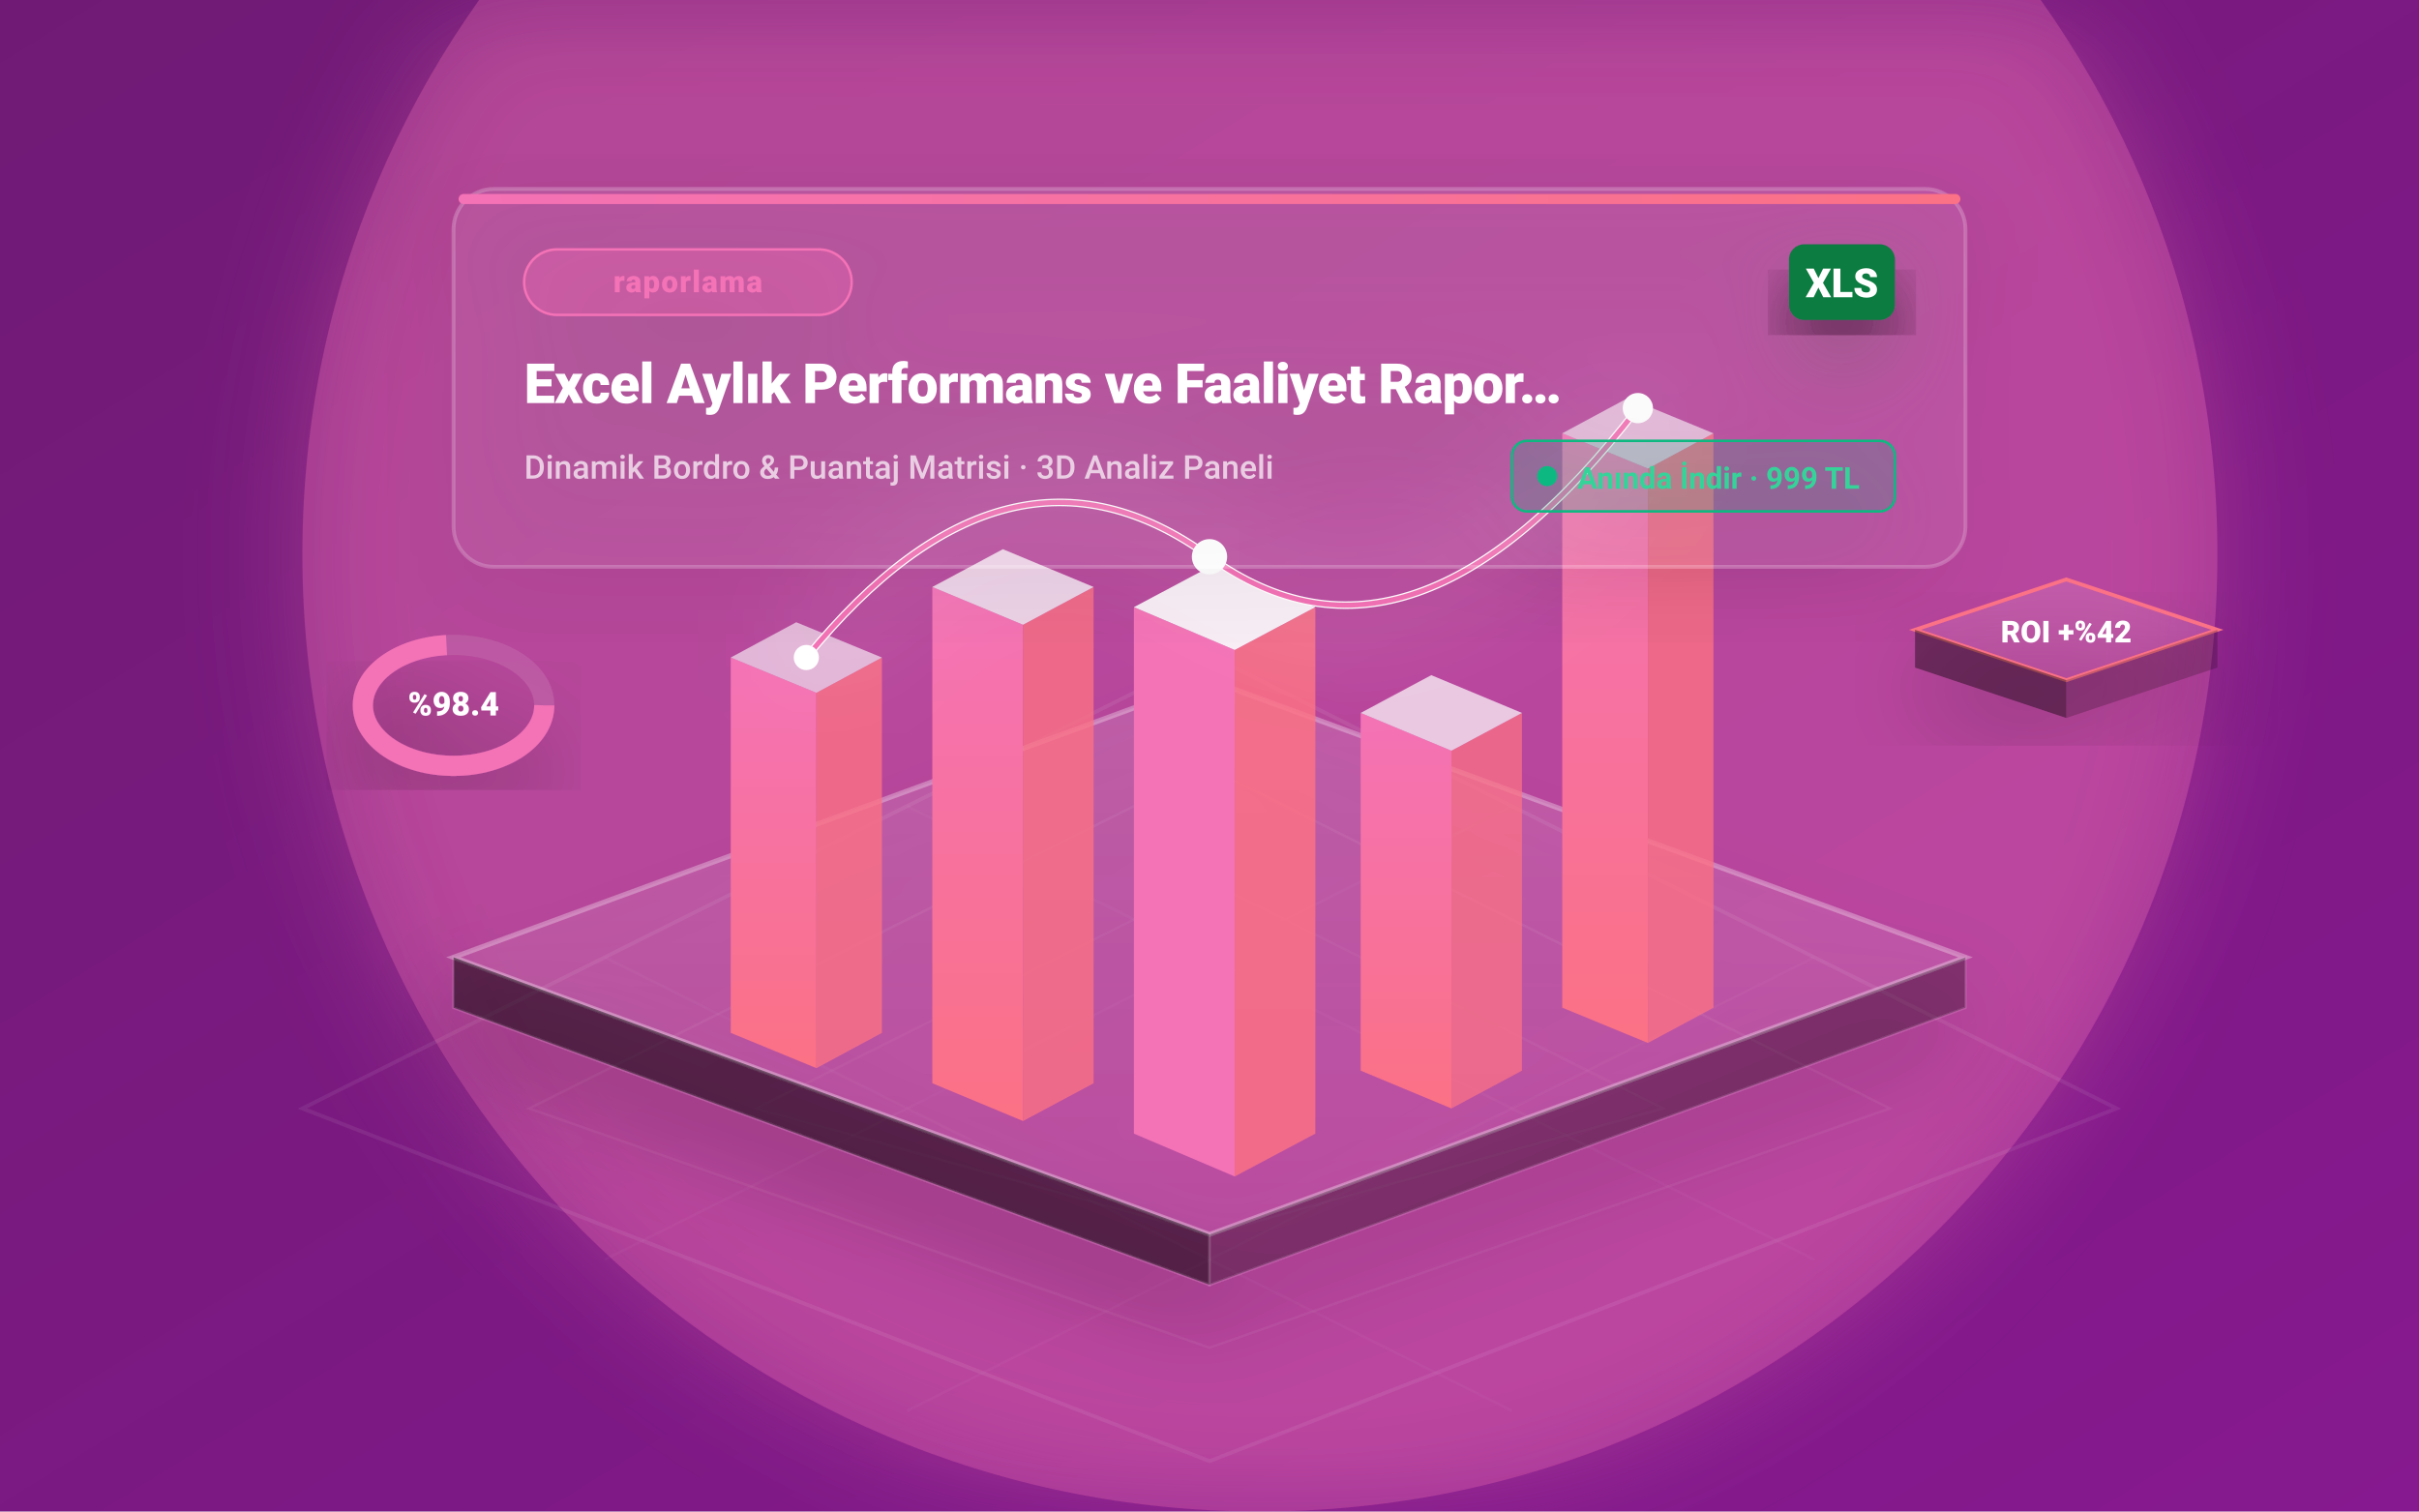
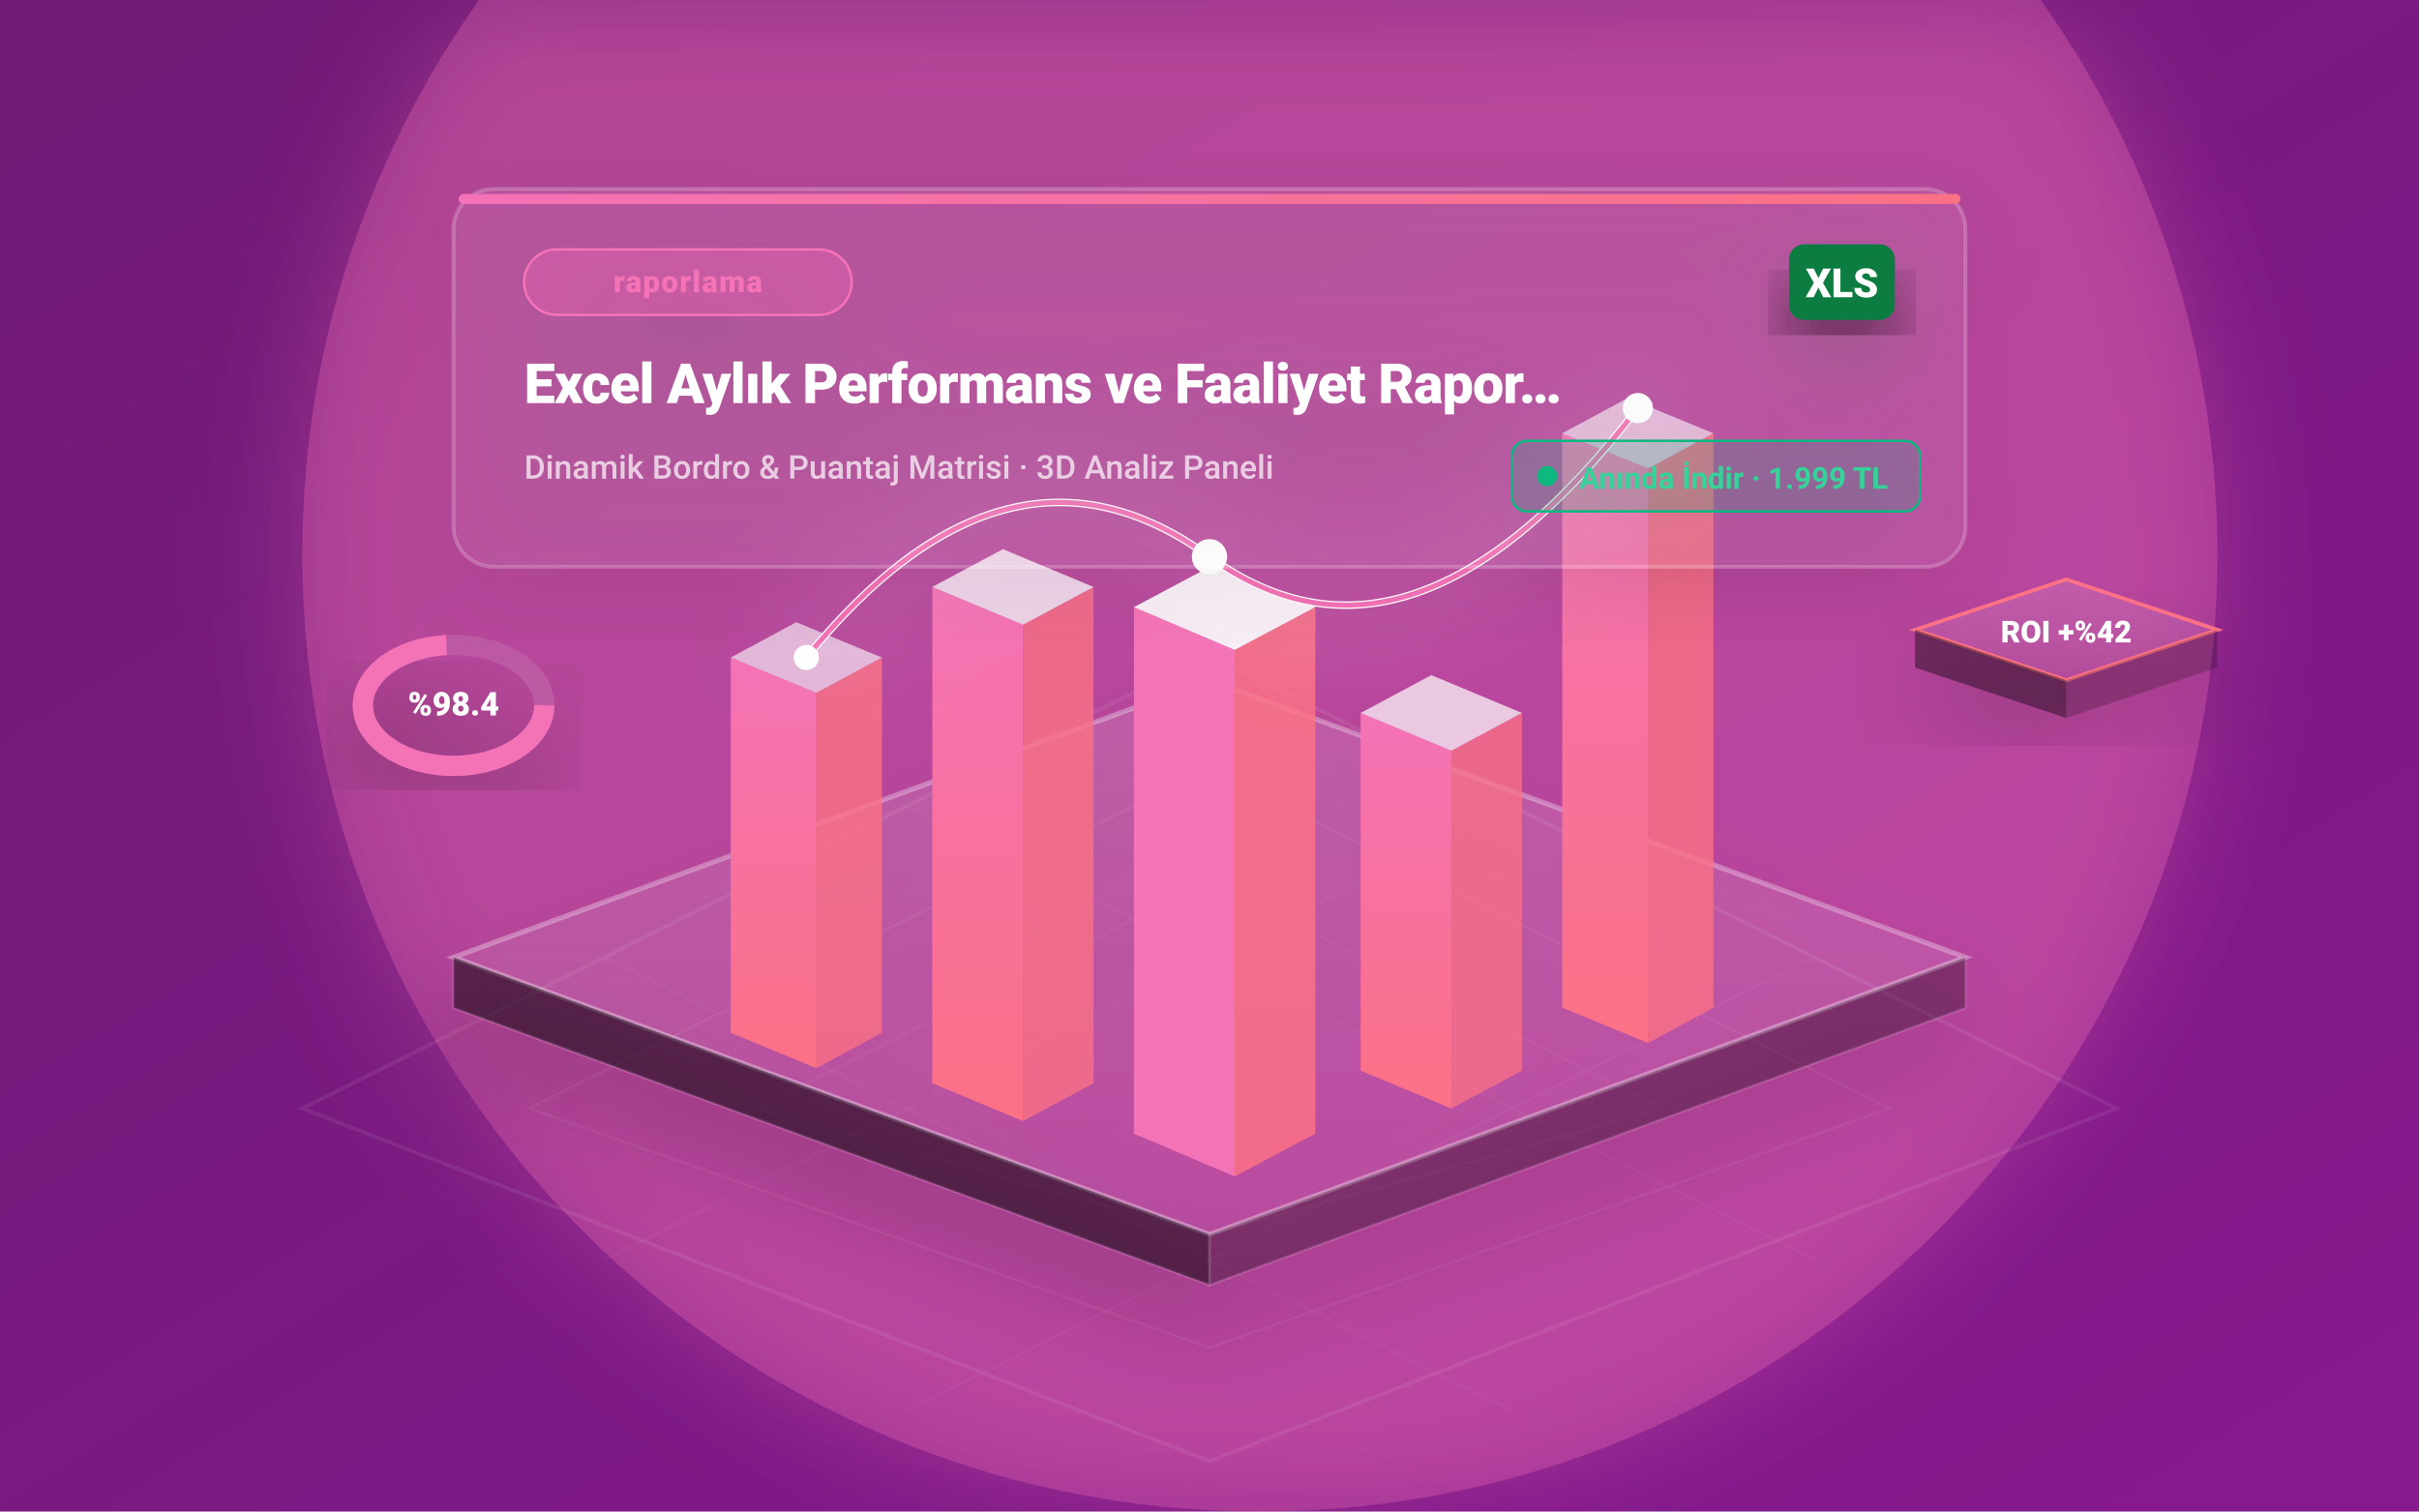
<svg xmlns="http://www.w3.org/2000/svg" viewBox="0 0 960 600" width="100%" height="100%">
  <defs>
    <linearGradient id="bgGrad_aylik-performans-ve-faaliyet-raporu-dashboard-u" x1="0%" y1="0%" x2="100%" y2="100%">
      <stop offset="0%" stop-color="#701a75" />
      <stop offset="100%" stop-color="#86198f" />
    </linearGradient>
    <linearGradient id="floorGrad_aylik-performans-ve-faaliyet-raporu-dashboard-u" x1="0%" y1="0%" x2="0%" y2="100%">
      <stop offset="0%" stop-color="rgba(255,255,255,0.12)" />
      <stop offset="100%" stop-color="rgba(255,255,255,0.02)" />
    </linearGradient>
    <linearGradient id="accentGrad_aylik-performans-ve-faaliyet-raporu-dashboard-u" x1="0%" y1="0%" x2="100%" y2="0%">
      <stop offset="0%" stop-color="#f472b6" />
      <stop offset="100%" stop-color="#fb7185" />
    </linearGradient>
    <linearGradient id="barFront_aylik-performans-ve-faaliyet-raporu-dashboard-u" x1="0%" y1="0%" x2="0%" y2="100%">
      <stop offset="0%" stop-color="#f472b6" />
      <stop offset="100%" stop-color="#fb7185" />
    </linearGradient>
    <linearGradient id="barSide_aylik-performans-ve-faaliyet-raporu-dashboard-u" x1="0%" y1="0%" x2="100%" y2="0%">
      <stop offset="0%" stop-color="rgba(0,0,0,0.35)" />
      <stop offset="100%" stop-color="rgba(0,0,0,0.1)" />
    </linearGradient>
    <filter id="glow_aylik-performans-ve-faaliyet-raporu-dashboard-u" x="-30%" y="-30%" width="160%" height="160%">
      <feGaussianBlur stdDeviation="22" result="blur" />
      <feComposite in="SourceGraphic" in2="blur" operator="over" />
    </filter>
    <filter id="shadow_aylik-performans-ve-faaliyet-raporu-dashboard-u" x="-20%" y="-20%" width="140%" height="140%">
      <feDropShadow dx="0" dy="16" stdDeviation="18" flood-color="rgba(0,0,0,0.45)" />
    </filter>
  </defs>
  <rect width="960" height="600" fill="url(#bgGrad_aylik-performans-ve-faaliyet-raporu-dashboard-u)" />
  <circle cx="500" cy="220" r="380" fill="rgba(244,114,182,0.3)" filter="url(#glow_aylik-performans-ve-faaliyet-raporu-dashboard-u)" />
  <g opacity="0.18">
    <path d="M 120 440 L 480 260 L 840 440 L 480 580 Z" fill="none" stroke="rgba(255,255,255,0.4)" stroke-width="1.5" />
    <path d="M 210 440 L 480 305 L 750 440 L 480 535 Z" fill="none" stroke="rgba(255,255,255,0.3)" stroke-width="1" />
    <path d="M 300 440 L 480 350 L 660 440 L 480 490 Z" fill="none" stroke="rgba(255,255,255,0.2)" stroke-width="1" />
    <line x1="240" y1="380" x2="600" y2="560" stroke="rgba(255,255,255,0.15)" stroke-width="1" />
    <line x1="360" y1="320" x2="720" y2="500" stroke="rgba(255,255,255,0.15)" stroke-width="1" />
    <line x1="720" y1="380" x2="360" y2="560" stroke="rgba(255,255,255,0.15)" stroke-width="1" />
    <line x1="600" y1="320" x2="240" y2="500" stroke="rgba(255,255,255,0.15)" stroke-width="1" />
  </g>
  <g filter="url(#shadow_aylik-performans-ve-faaliyet-raporu-dashboard-u)">
    <polygon points="480,270 780,380 480,490 180,380" fill="url(#floorGrad_aylik-performans-ve-faaliyet-raporu-dashboard-u)" stroke="rgba(255,255,255,0.3)" stroke-width="2" />
    <polygon points="180,380 480,490 480,510 180,400" fill="rgba(0,0,0,0.5)" stroke="rgba(255,255,255,0.1)" stroke-width="1" />
    <polygon points="480,490 780,380 780,400 480,510" fill="rgba(0,0,0,0.3)" stroke="rgba(255,255,255,0.1)" stroke-width="1" />
  </g>
  <g transform="translate(290, 261)">
    <polygon points="0,149 34,163 34,14 0,0" fill="url(#barFront_aylik-performans-ve-faaliyet-raporu-dashboard-u)" />
    <polygon points="34,163 60,149 60,0 34,14" fill="#fb7185" opacity="0.8" />
    <polygon points="0,0 26,-14 60,0 34,14" fill="#ffffff" opacity="0.6" />
  </g>
  <g transform="translate(370, 233)">
    <polygon points="0,197 36,212 36,15 0,0" fill="url(#barFront_aylik-performans-ve-faaliyet-raporu-dashboard-u)" />
    <polygon points="36,212 64,197 64,0 36,15" fill="#fb7185" opacity="0.8" />
    <polygon points="0,0 28,-15 64,0 36,15" fill="#ffffff" opacity="0.75" />
  </g>
  <g transform="translate(450, 241)">
    <polygon points="0,209 40,226 40,17 0,0" fill="#f472b6" />
    <polygon points="40,226 72,209 72,0 40,17" fill="#fb7185" opacity="0.85" />
    <polygon points="0,0 32,-17 72,0 40,17" fill="#ffffff" opacity="0.9" />
  </g>
  <g transform="translate(540, 283)">
    <polygon points="0,142 36,157 36,15 0,0" fill="url(#barFront_aylik-performans-ve-faaliyet-raporu-dashboard-u)" />
    <polygon points="36,157 64,142 64,0 36,15" fill="#fb7185" opacity="0.75" />
    <polygon points="0,0 28,-15 64,0 36,15" fill="#ffffff" opacity="0.7" />
  </g>
  <g transform="translate(620, 172)">
    <polygon points="0,228 34,242 34,14 0,0" fill="url(#barFront_aylik-performans-ve-faaliyet-raporu-dashboard-u)" />
    <polygon points="34,242 60,228 60,0 34,14" fill="#fb7185" opacity="0.8" />
    <polygon points="0,0 26,-14 60,0 34,14" fill="#ffffff" opacity="0.6" />
  </g>
  <path d="M 320 261 Q 400 163 480 221 T 650 162" fill="none" stroke="#ffffff" stroke-width="3" stroke-linecap="round" filter="url(#glow_aylik-performans-ve-faaliyet-raporu-dashboard-u)" />
  <path d="M 320 261 Q 400 163 480 221 T 650 162" fill="none" stroke="#f472b6" stroke-width="2" stroke-linecap="round" />
  <circle cx="320" cy="261" r="5" fill="#ffffff" filter="url(#glow_aylik-performans-ve-faaliyet-raporu-dashboard-u)" />
  <circle cx="480" cy="221" r="7" fill="#ffffff" filter="url(#glow_aylik-performans-ve-faaliyet-raporu-dashboard-u)" />
  <circle cx="650" cy="162" r="6" fill="#ffffff" filter="url(#glow_aylik-performans-ve-faaliyet-raporu-dashboard-u)" />
  <g transform="translate(180, 75)" filter="url(#shadow_aylik-performans-ve-faaliyet-raporu-dashboard-u)">
    <rect width="600" height="150" rx="16" fill="rgba(255,255,255,0.06)" stroke="rgba(255,255,255,0.2)" stroke-width="1.5" backdrop-filter="blur(14px)" />
    <rect x="2" y="2" width="596" height="4" rx="2" fill="url(#accentGrad_aylik-performans-ve-faaliyet-raporu-dashboard-u)" />
    <rect x="28" y="24" width="130" height="26" rx="13" fill="rgba(244,114,182,0.3)" stroke="#f472b6" stroke-width="1" />
    <text x="93" y="41" fill="#f472b6" font-family="-apple-system,BlinkMacSystemFont,Segoe UI,Roboto,sans-serif" font-size="12" font-weight="800" text-anchor="middle" letter-spacing="0.5">raporlama</text>
    <g transform="translate(530, 22)">
      <rect width="42" height="30" rx="6" fill="#107c41" filter="url(#shadow_aylik-performans-ve-faaliyet-raporu-dashboard-u)" />
      <text x="21" y="21" fill="#ffffff" font-family="-apple-system,BlinkMacSystemFont,Segoe UI,Roboto,sans-serif" font-size="16" font-weight="900" text-anchor="middle">XLS</text>
    </g>
    <text x="28" y="85" fill="#ffffff" font-family="-apple-system,BlinkMacSystemFont,Segoe UI,Roboto,sans-serif" font-size="22" font-weight="800" letter-spacing="-0.3">
      Excel Aylık Performans ve Faaliyet Rapor…
    </text>
    <text x="28" y="115" fill="rgba(255,255,255,0.7)" font-family="-apple-system,BlinkMacSystemFont,Segoe UI,Roboto,sans-serif" font-size="13" font-weight="500">
      Dinamik Bordro &amp; Puantaj Matrisi · 3D Analiz Paneli
    </text>
    <g transform="translate(420, 100)">
-       <rect width="152" height="28" rx="6" fill="rgba(16,185,129,0.18)" stroke="#10b981" stroke-width="1" />
+       <rect width="162" height="28" rx="6" fill="rgba(16,185,129,0.18)" stroke="#10b981" stroke-width="1" />
      <circle cx="14" cy="14" r="4" fill="#10b981" />
-       <text x="82" y="19" fill="#34d399" font-family="-apple-system,BlinkMacSystemFont,Segoe UI,Roboto,sans-serif" font-size="12" font-weight="700" text-anchor="middle">Anında İndir · 999 TL</text>
+       <text x="88" y="19" fill="#34d399" font-family="-apple-system,BlinkMacSystemFont,Segoe UI,Roboto,sans-serif" font-size="12" font-weight="700" text-anchor="middle">Anında İndir · 1.999 TL</text>
    </g>
  </g>
  <g transform="translate(140, 240)" filter="url(#shadow_aylik-performans-ve-faaliyet-raporu-dashboard-u)">
    <ellipse cx="40" cy="40" rx="36" ry="24" fill="none" stroke="rgba(255,255,255,0.1)" stroke-width="8" />
    <ellipse cx="40" cy="40" rx="36" ry="24" fill="none" stroke="#f472b6" stroke-width="8" stroke-dasharray="140 60" />
    <text x="40" y="44" fill="#ffffff" font-family="-apple-system,BlinkMacSystemFont,Segoe UI,Roboto,sans-serif" font-size="13" font-weight="800" text-anchor="middle">%98.4</text>
  </g>
  <g transform="translate(760, 230)" filter="url(#shadow_aylik-performans-ve-faaliyet-raporu-dashboard-u)">
    <polygon points="0,20 60,0 120,20 60,40" fill="url(#floorGrad_aylik-performans-ve-faaliyet-raporu-dashboard-u)" stroke="#fb7185" stroke-width="1.5" />
    <polygon points="0,20 60,40 60,55 0,35" fill="rgba(0,0,0,0.4)" />
    <polygon points="60,40 120,20 120,35 60,55" fill="rgba(0,0,0,0.2)" />
    <text x="60" y="25" fill="#ffffff" font-family="-apple-system,BlinkMacSystemFont,Segoe UI,Roboto,sans-serif" font-size="12" font-weight="800" text-anchor="middle">ROI +%42</text>
  </g>
</svg>
